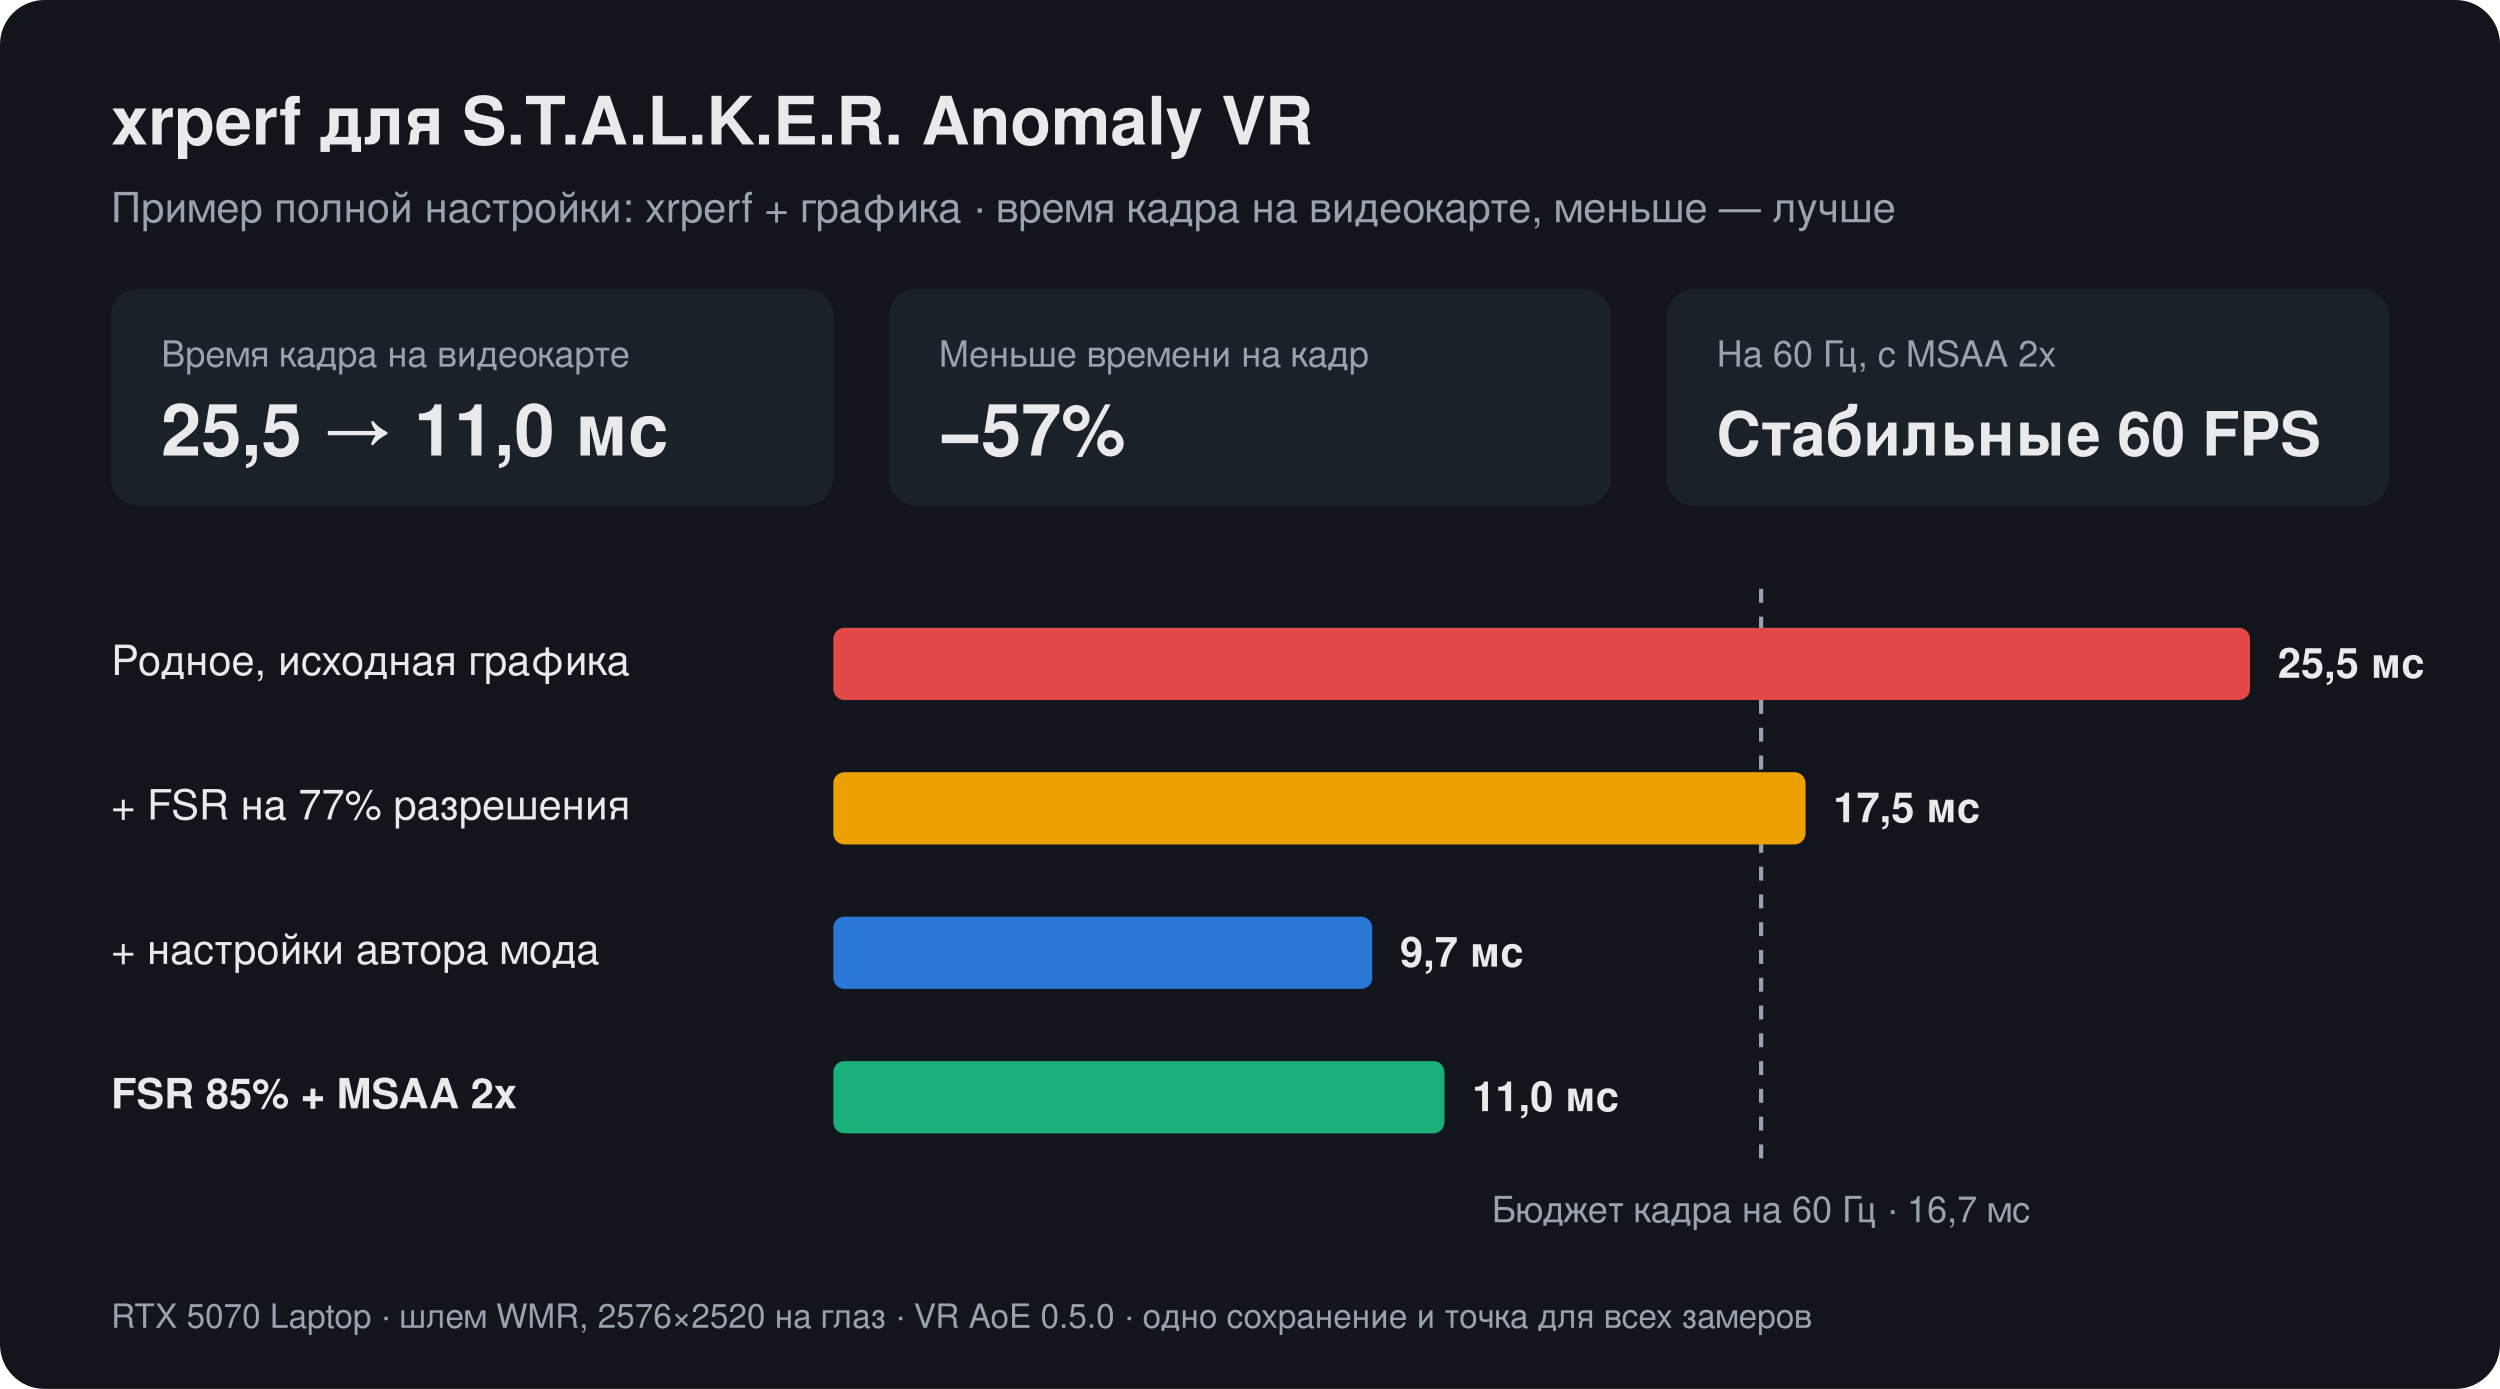
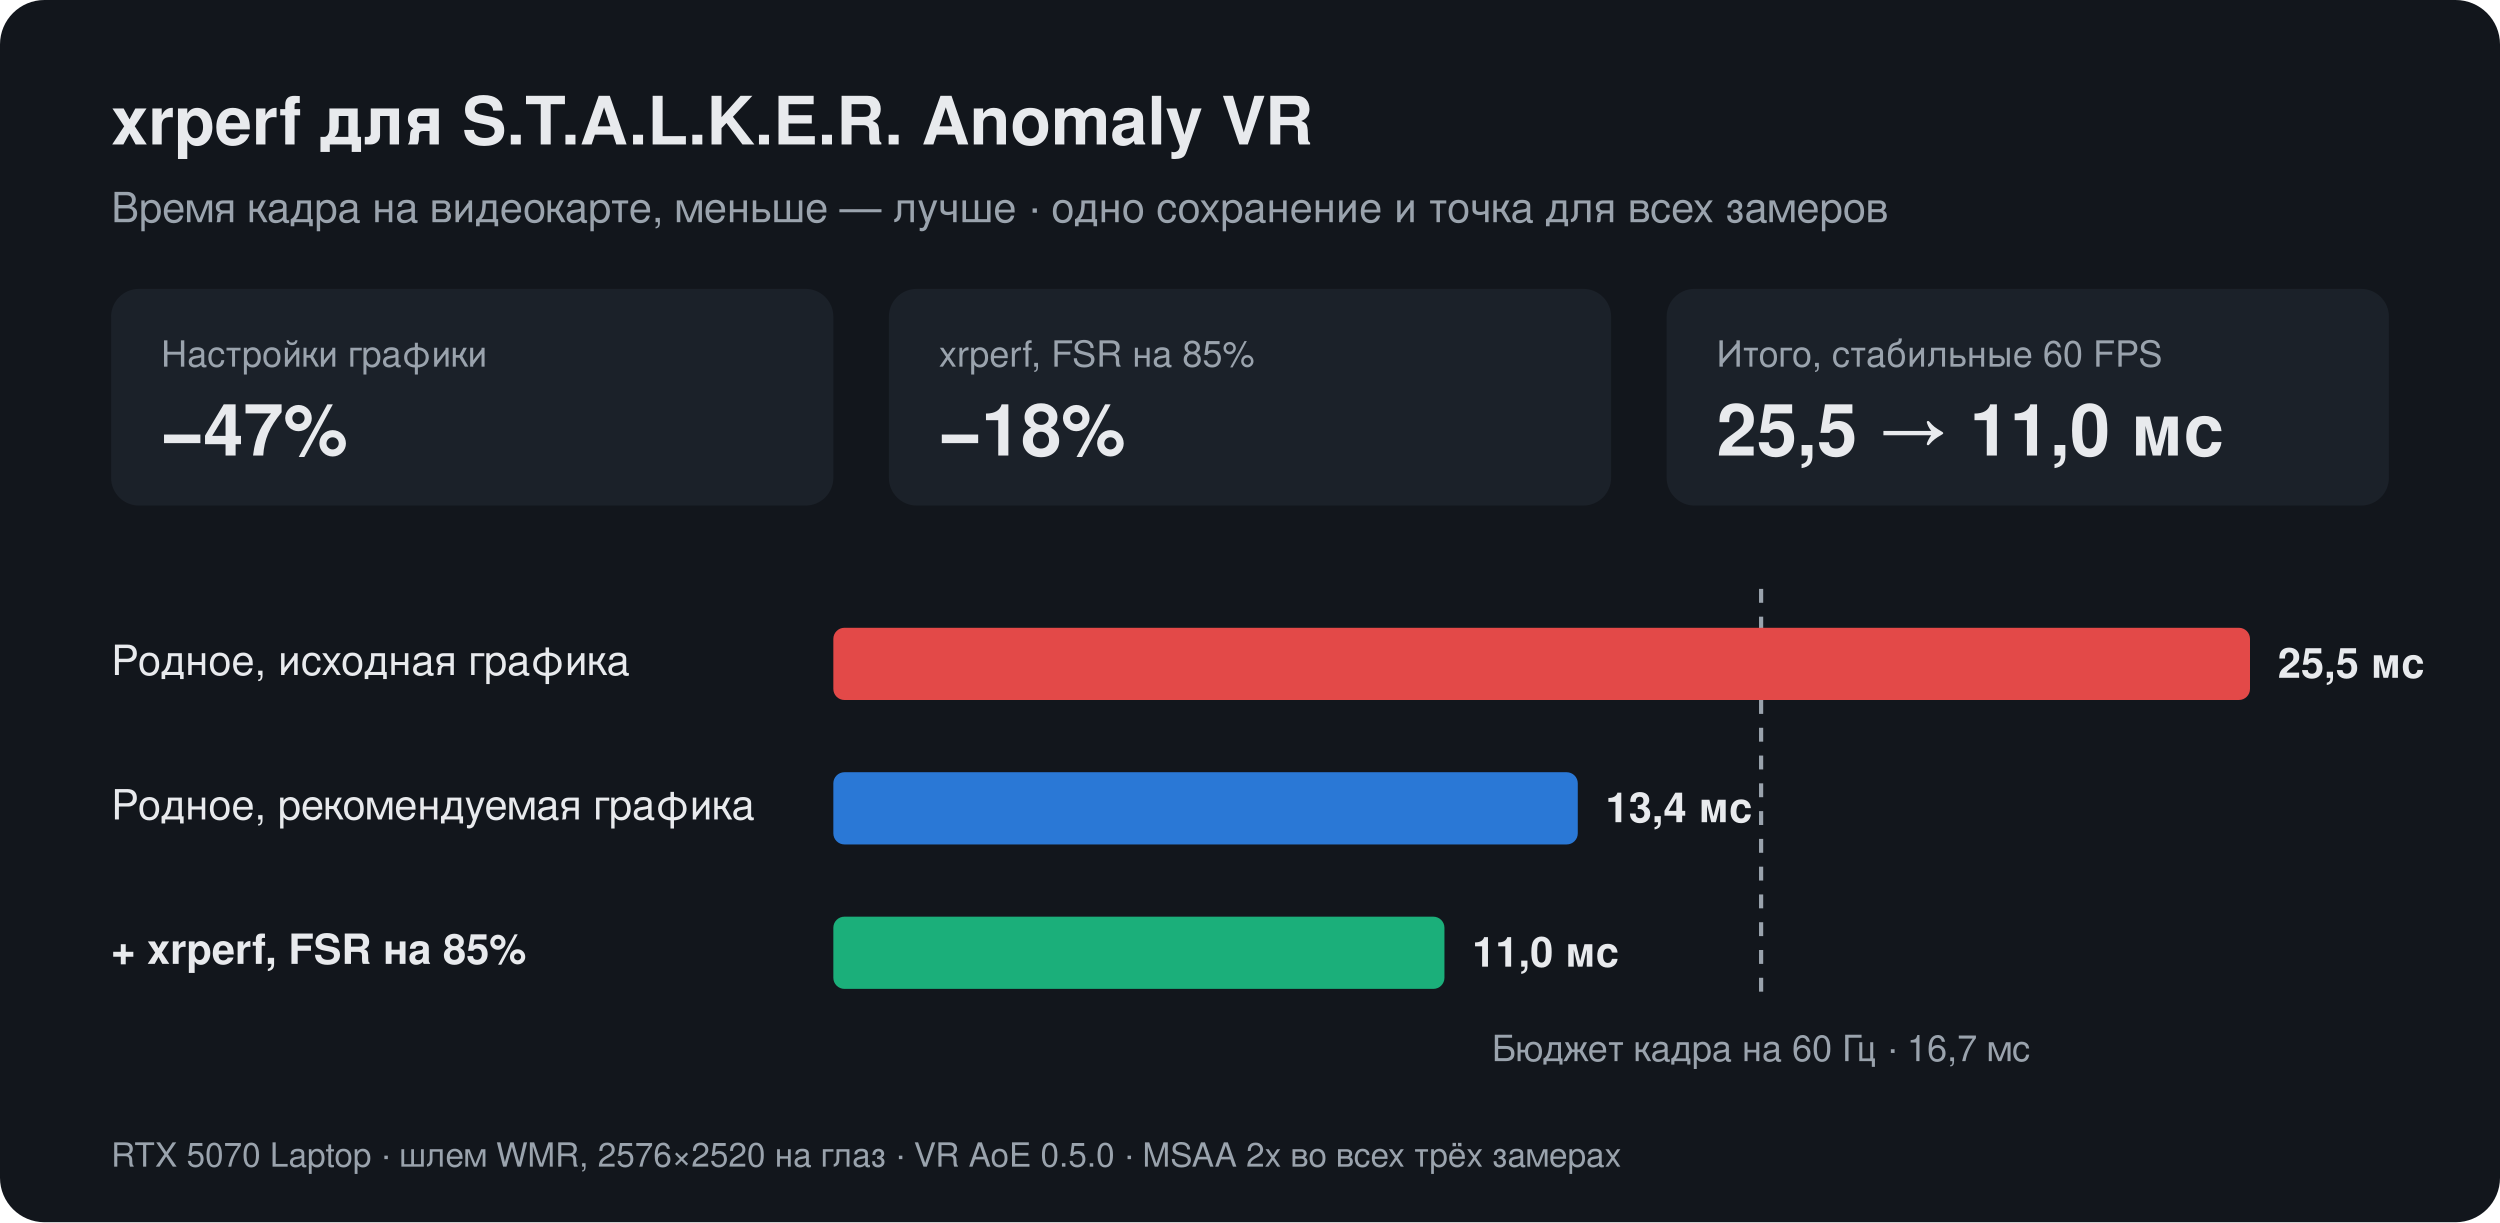
- <svg xmlns="http://www.w3.org/2000/svg" viewBox="0 0 900 500" width="900" height="500" role="img" aria-labelledby="t d">
+ <svg xmlns="http://www.w3.org/2000/svg" viewBox="0 0 900 440" width="900" height="440" role="img" aria-labelledby="t d">
  <style>
    text { font-family: "Segoe UI", -apple-system, Helvetica, Arial, sans-serif; fill: #e8eaed; }
    .muted { fill: #9aa3ad; }
    .label { font-size: 15px; }
    .value { font-size: 15px; font-weight: 600; font-variant-numeric: tabular-nums; }
  </style>
-   <rect width="900" height="500" rx="16" fill="#12161c" />
+   <rect width="900" height="440" rx="16" fill="#12161c" />
  <text x="40" y="52" font-size="24" font-weight="600">xrperf для S.T.A.L.K.E.R. Anomaly VR</text>
-   <text x="40" y="80" font-size="15" class="muted">Пример полной настройки: xrperf + графика · время кадра на видеокарте, меньше — лучше</text>
+   <text x="40" y="80" font-size="15" class="muted">Время кадра на видеокарте, меньше — лучше · одно сохранение и точка для всех замеров</text>
  <rect x="40" y="104" width="260" height="78" rx="10" fill="#1b2129" />
-   <text x="58" y="132" font-size="13" class="muted">Время кадра на видеокарте</text>
-   <text x="58" y="164" font-size="26" font-weight="600">25,5 → 11,0 мс</text>
+   <text x="58" y="132" font-size="13" class="muted">Настройки графики</text>
+   <text x="58" y="164" font-size="26" font-weight="600">−47%</text>
  <rect x="320" y="104" width="260" height="78" rx="10" fill="#1b2129" />
-   <text x="338" y="132" font-size="13" class="muted">Меньше времени на кадр</text>
-   <text x="338" y="164" font-size="26" font-weight="600" fill="#3ccf95">−57%</text>
+   <text x="338" y="132" font-size="13" class="muted">xrperf, FSR на 85%</text>
+   <text x="338" y="164" font-size="26" font-weight="600" fill="#3ccf95">−18%</text>
  <rect x="600" y="104" width="260" height="78" rx="10" fill="#1b2129" />
-   <text x="618" y="132" font-size="13" class="muted">На 60 Гц, с MSAA 2x</text>
-   <text x="618" y="164" font-size="22" font-weight="600">Стабильные 60 FPS</text>
-   <line x1="634" y1="212" x2="634" y2="420" stroke="#9aa3ad" stroke-width="1.5" stroke-dasharray="5 5" />
-   <text x="634" y="440" font-size="13" class="muted" text-anchor="middle">Бюджет кадра на 60 Гц · 16,7 мс</text>
+   <text x="618" y="132" font-size="13" class="muted">Итого, стабильные 60 FPS</text>
+   <text x="618" y="164" font-size="26" font-weight="600">25,5 → 11,0 мс</text>
+   <line x1="634" y1="212" x2="634" y2="362" stroke="#9aa3ad" stroke-width="1.5" stroke-dasharray="5 5" />
+   <text x="634" y="382" font-size="13" class="muted" text-anchor="middle">Бюджет кадра на 60 Гц · 16,7 мс</text>
  <text x="40" y="243" class="label">Родное, исходная графика</text>
  <rect x="300" y="226" width="510" height="26" rx="4" fill="#e34948" />
  <text x="820" y="244" class="value">25,5 мс</text>
-   <text x="40" y="295" class="label">+ FSR на 77% разрешения</text>
-   <rect x="300" y="278" width="350" height="26" rx="4" fill="#eda100" />
-   <text x="660" y="296" class="value">17,5 мс</text>
-   <text x="40" y="347" class="label">+ настройки автора мода</text>
-   <rect x="300" y="330" width="194" height="26" rx="4" fill="#2a78d6" />
-   <text x="504" y="348" class="value">9,7 мс</text>
-   <text x="40" y="399" class="label" font-weight="600">FSR 85% + MSAA 2x</text>
-   <rect x="300" y="382" width="220" height="26" rx="4" fill="#1baf7a" />
-   <text x="530" y="400" class="value">11,0 мс</text>
-   <text x="40" y="478" font-size="12" class="muted">RTX 5070 Laptop · шлем WMR, 2576×2520 на глаз · VR AoE 0.5.0 · одно сохранение и точка для всех замеров</text>
+   <text x="40" y="295" class="label">Родное, рекомендуемая графика</text>
+   <rect x="300" y="278" width="268" height="26" rx="4" fill="#2a78d6" />
+   <text x="578" y="296" class="value">13,4 мс</text>
+   <text x="40" y="347" class="label" font-weight="600">+ xrperf, FSR на 85%</text>
+   <rect x="300" y="330" width="220" height="26" rx="4" fill="#1baf7a" />
+   <text x="530" y="348" class="value">11,0 мс</text>
+   <text x="40" y="420" font-size="12" class="muted">RTX 5070 Laptop · шлем WMR, 2576×2520 на глаз · VR AoE 0.5.0 · MSAA 2x во всех трёх замерах</text>
</svg>
